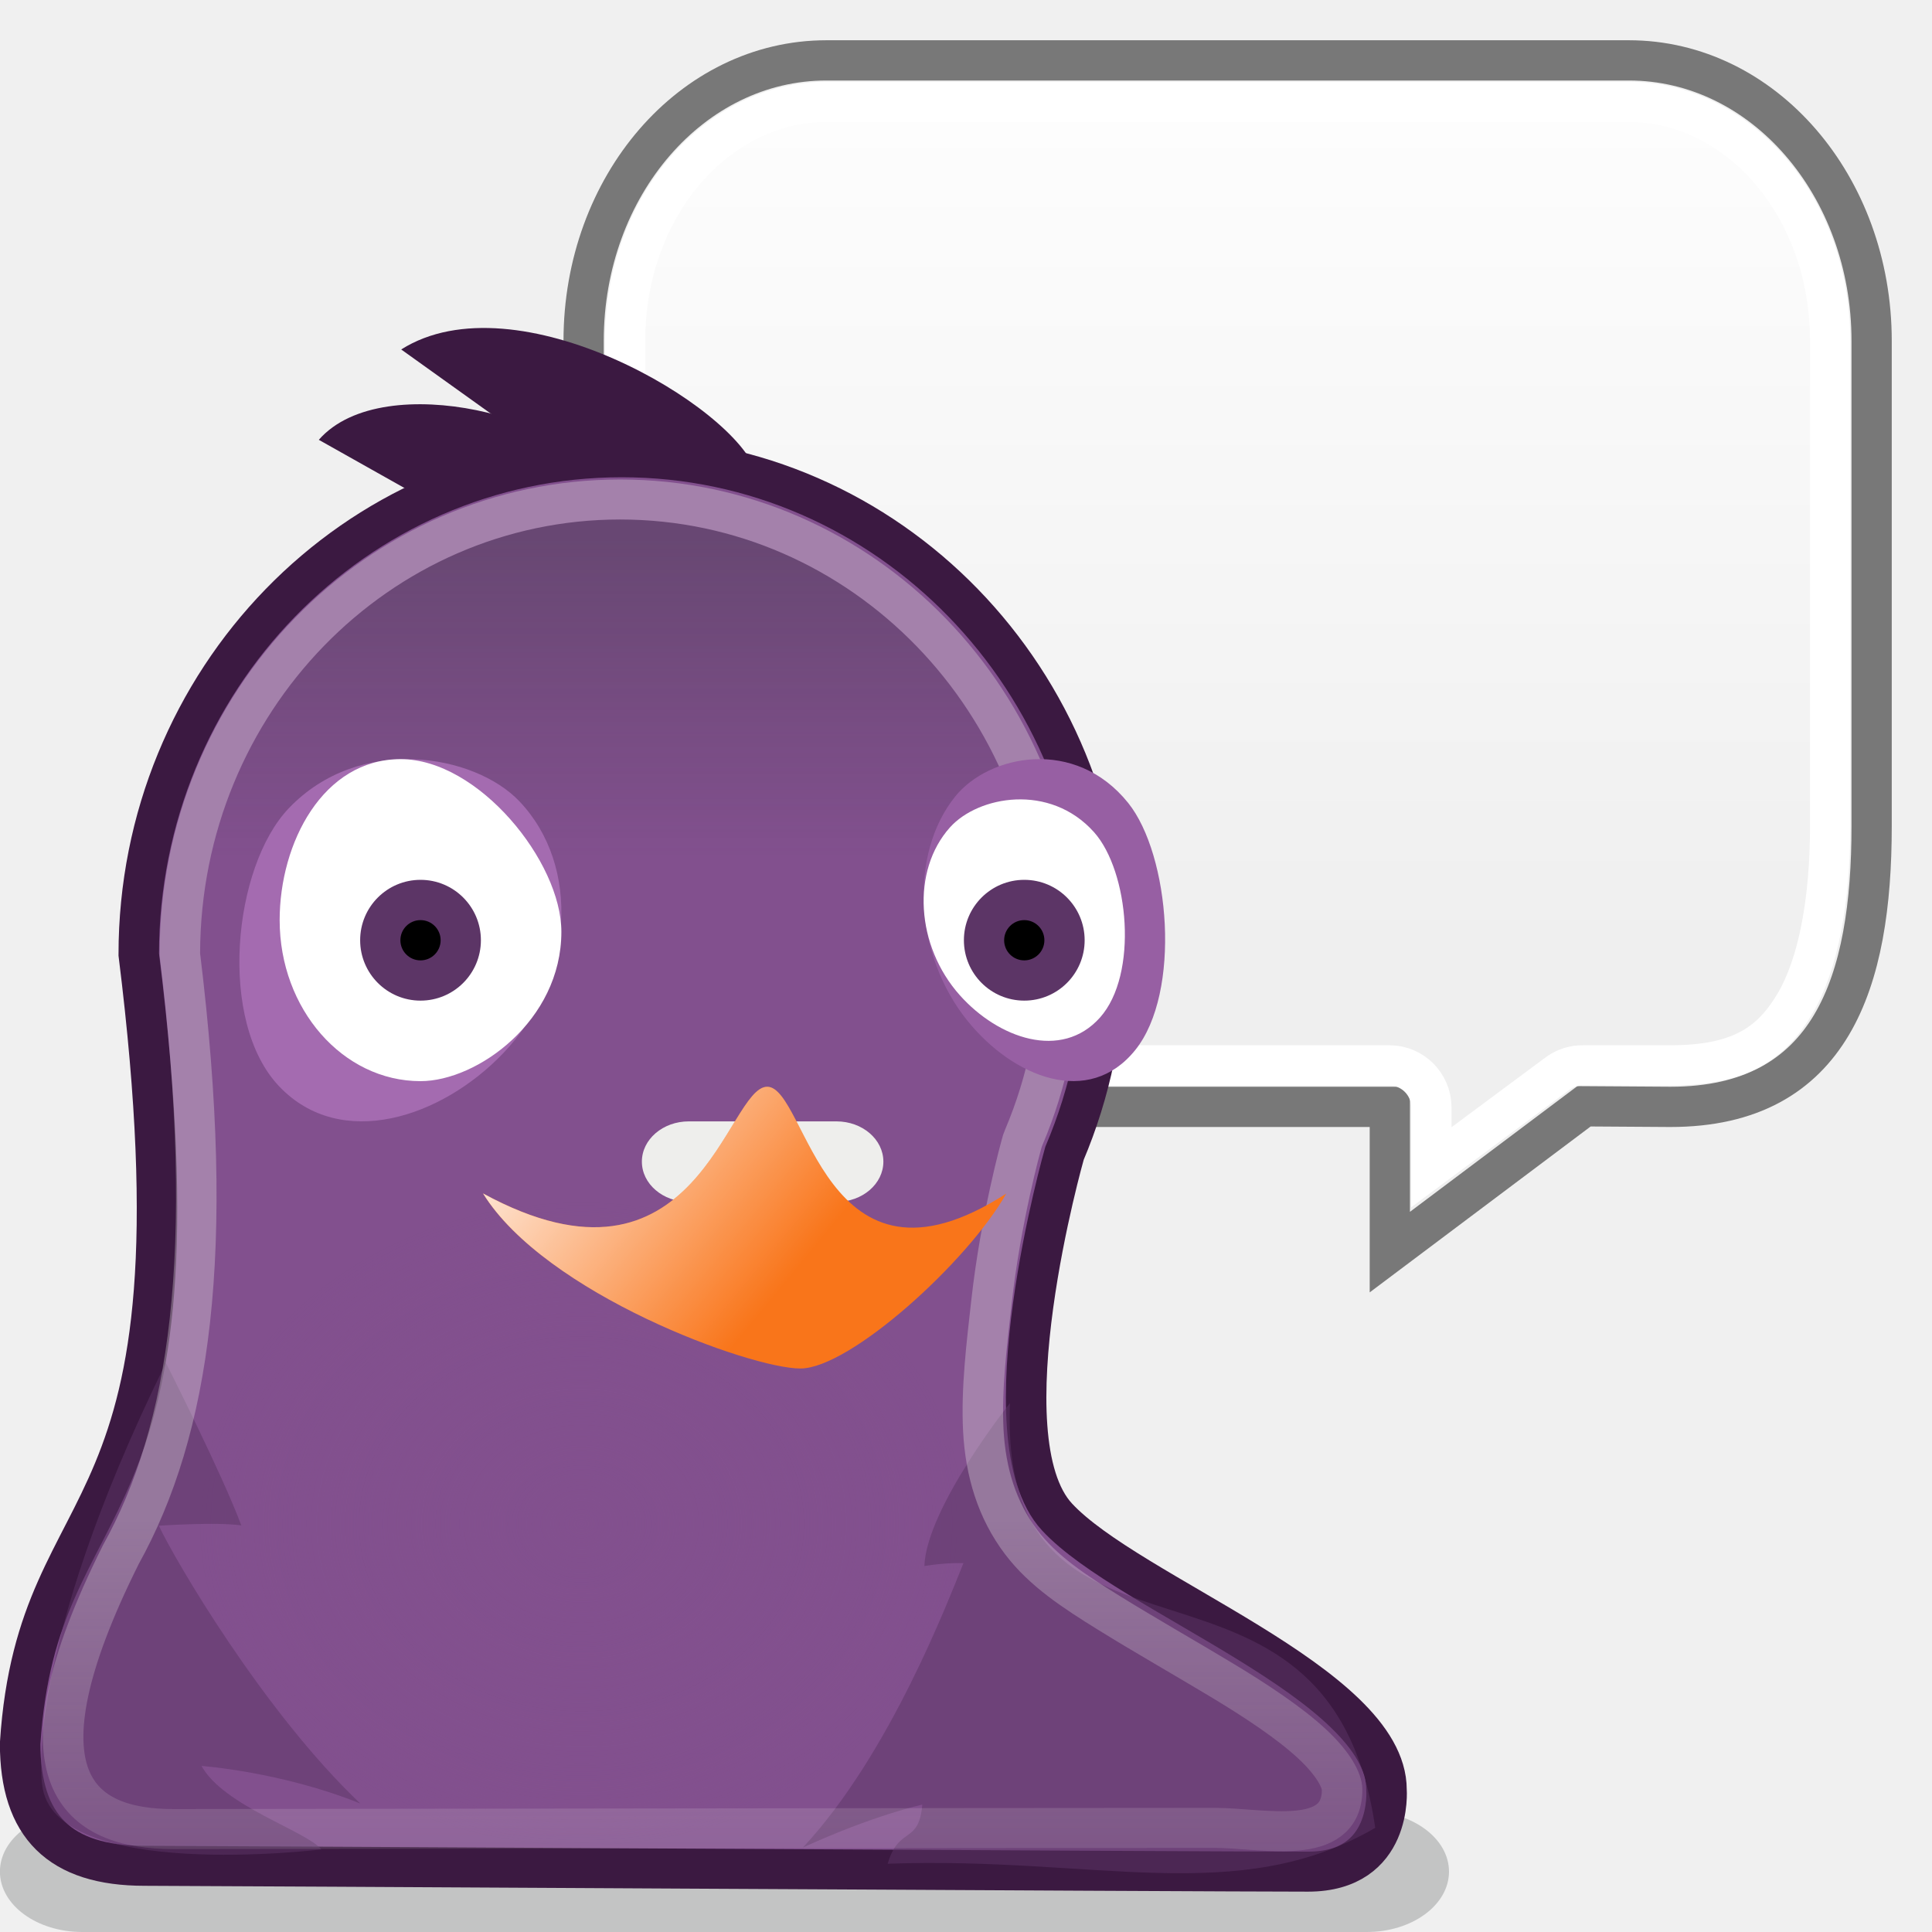
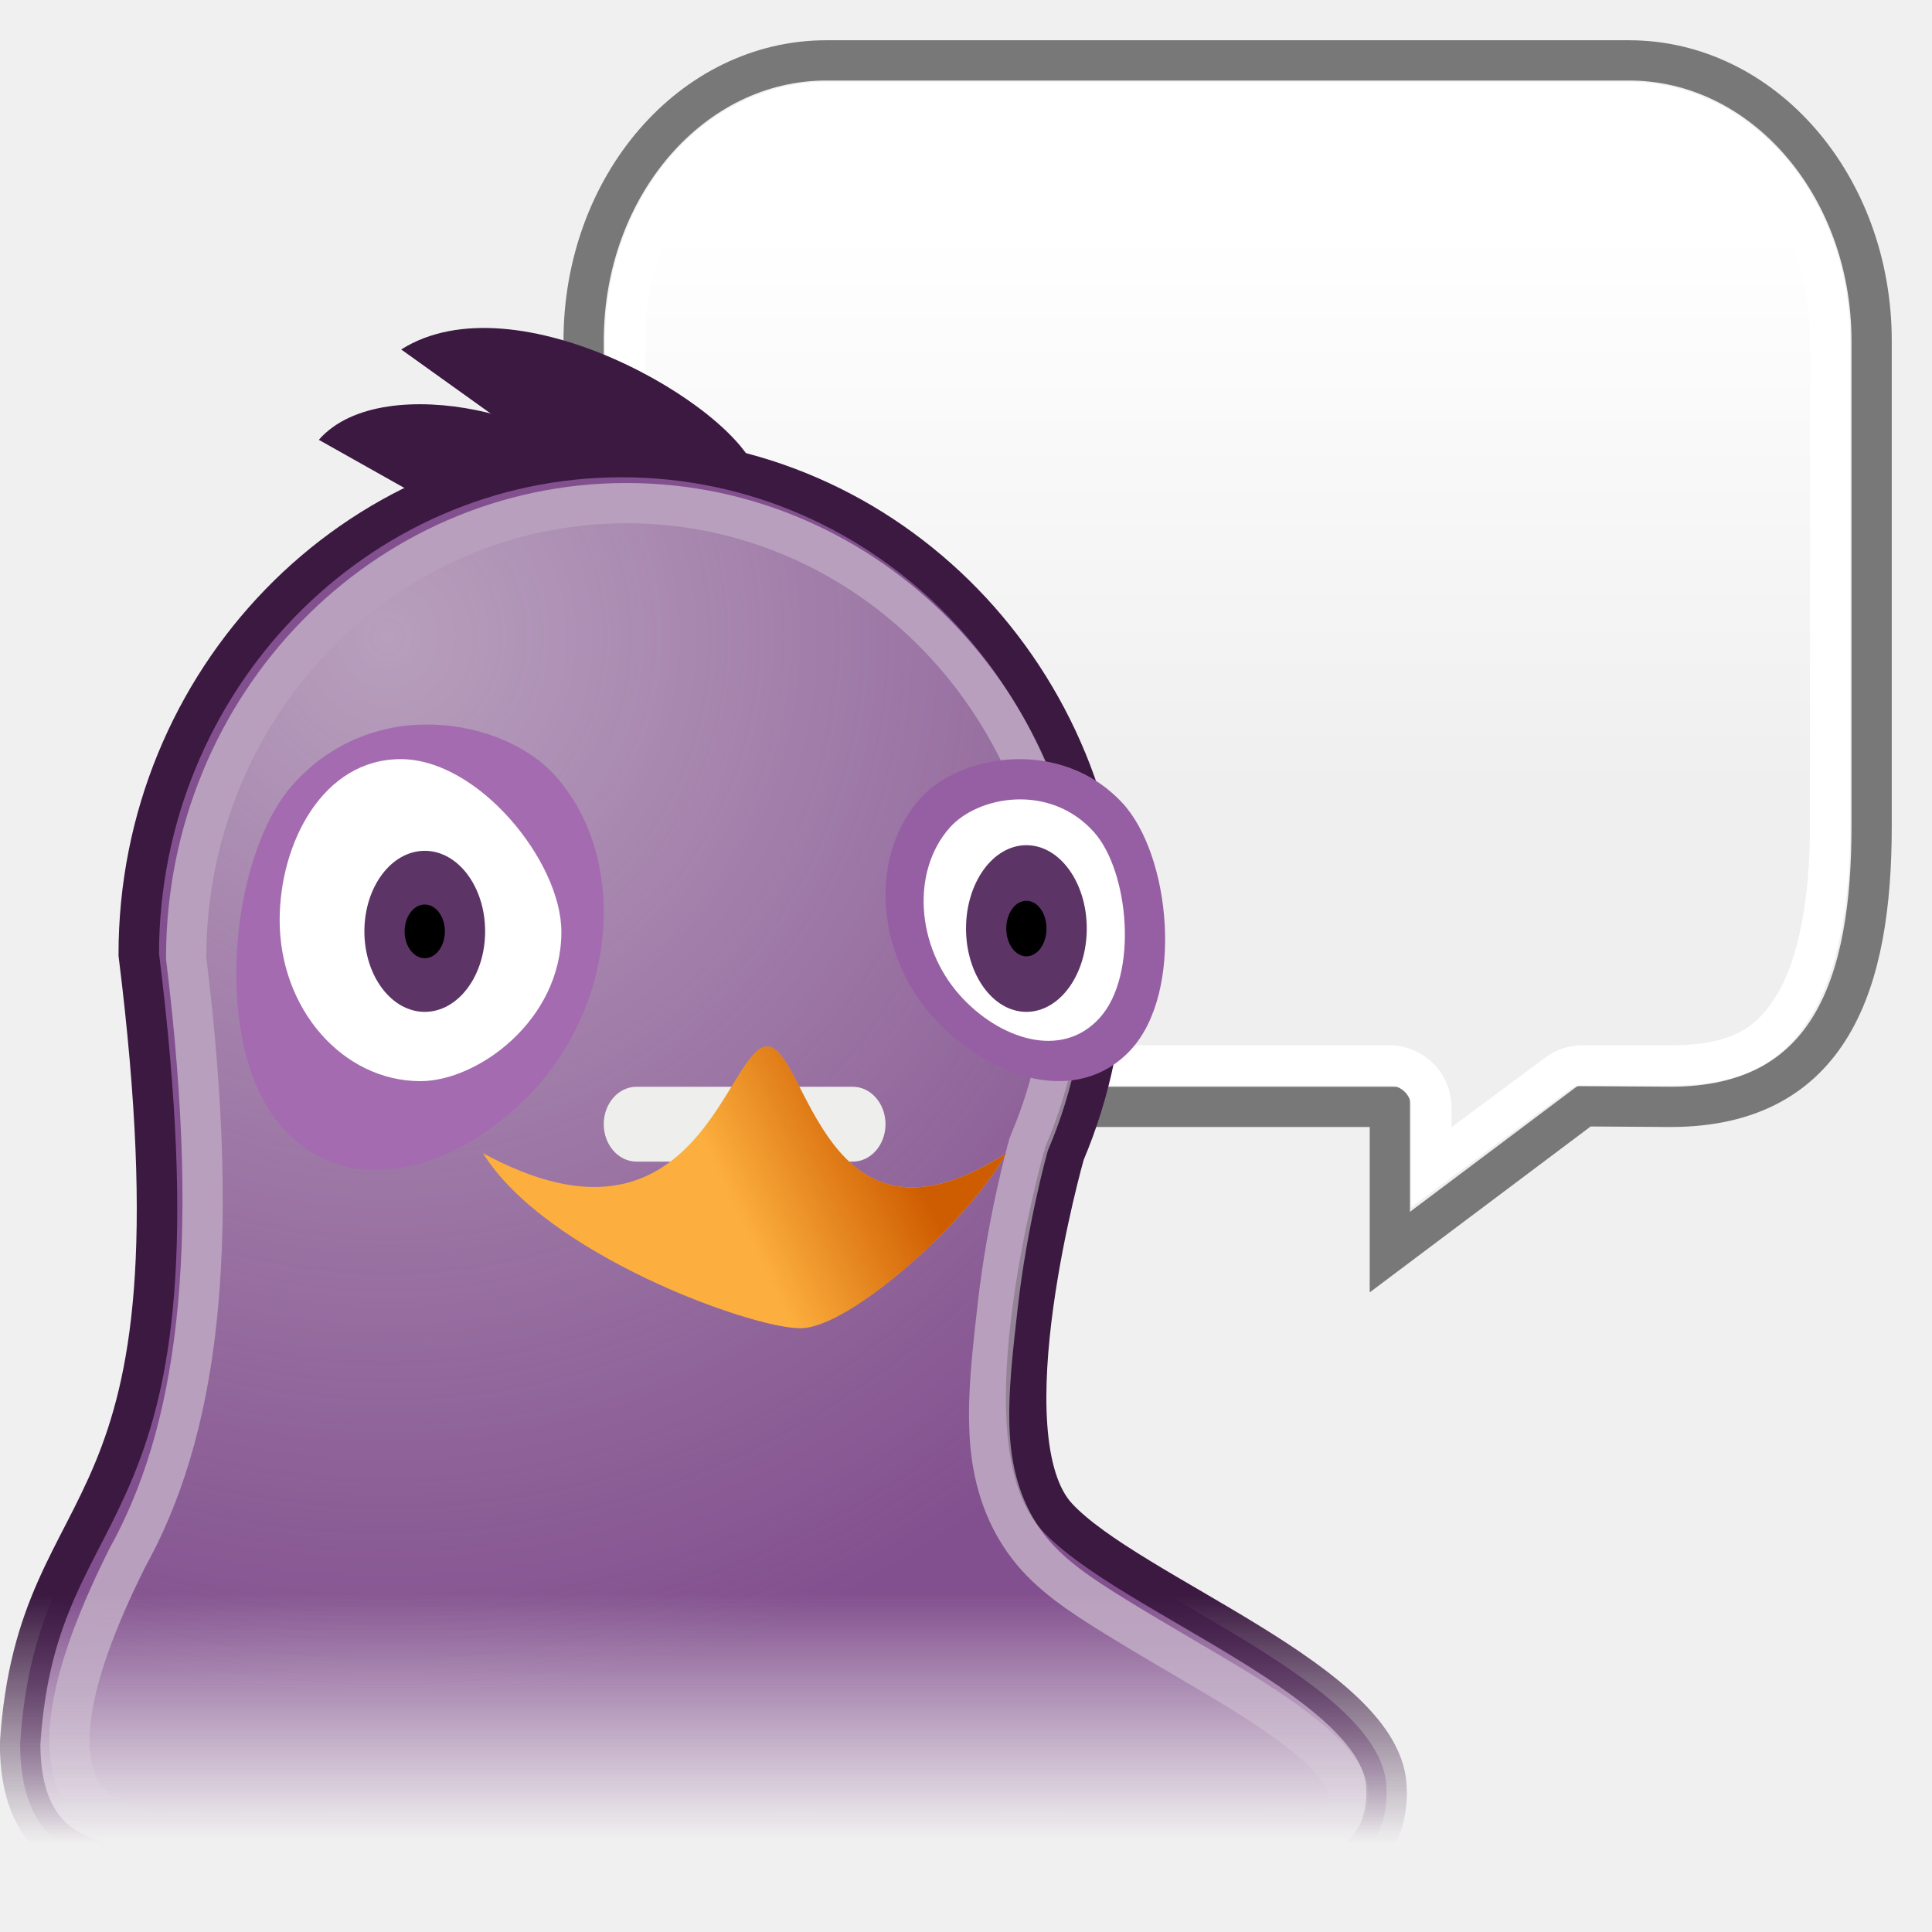
<svg xmlns="http://www.w3.org/2000/svg" xmlns:xlink="http://www.w3.org/1999/xlink" width="48px" height="48px" id="svg4345">
  <defs id="defs4347">
+     <linearGradient id="linearGradient2850">
+       <stop style="stop-color:#ce5c00;stop-opacity:1;" offset="0" id="stop2852" />
+       <stop style="stop-color:#ce5c00;stop-opacity:0;" offset="1" id="stop2854" />
+     </linearGradient>
+     <linearGradient id="linearGradient2834">
+       <stop style="stop-color:#82508e;stop-opacity:1;" offset="0" id="stop2836" />
+       <stop style="stop-color:#82508e;stop-opacity:0;" offset="1" id="stop2838" />
+     </linearGradient>
+     <linearGradient id="linearGradient2826">
+       <stop style="stop-color:#3b1941;stop-opacity:1;" offset="0" id="stop2828" />
+       <stop style="stop-color:#3b1941;stop-opacity:0;" offset="1" id="stop2830" />
+     </linearGradient>
+     <linearGradient id="linearGradient2816">
+       <stop style="stop-color:#eeeeec;stop-opacity:1;" offset="0" id="stop2818" />
+       <stop style="stop-color:#eeeeec;stop-opacity:0;" offset="1" id="stop2820" />
+     </linearGradient>
    <linearGradient id="linearGradient6563">
      <stop style="stop-color:white;stop-opacity:1;" offset="0" id="stop6565" />
      <stop style="stop-color:white;stop-opacity:0;" offset="1" id="stop6567" />
    </linearGradient>
    <linearGradient id="linearGradient6537">
      <stop style="stop-color:white;stop-opacity:1;" offset="0" id="stop6539" />
      <stop style="stop-color:white;stop-opacity:0;" offset="1" id="stop6541" />
    </linearGradient>
    <linearGradient id="linearGradient6506">
      <stop style="stop-color:#eeeeec;stop-opacity:1;" offset="0" id="stop6508" />
      <stop style="stop-color:#eeeeec;stop-opacity:0;" offset="1" id="stop6510" />
    </linearGradient>
    <linearGradient id="linearGradient6493">
      <stop style="stop-color:#eeeeec;stop-opacity:1;" offset="0" id="stop6495" />
      <stop style="stop-color:#eeeeec;stop-opacity:0;" offset="1" id="stop6497" />
-     </linearGradient>
-     <linearGradient id="linearGradient5304">
-       <stop style="stop-color:#2e3436;stop-opacity:1;" offset="0" id="stop5306" />
-       <stop style="stop-color:#2e3436;stop-opacity:0;" offset="1" id="stop5308" />
    </linearGradient>
    <linearGradient id="linearGradient5280">
      <stop style="stop-color:#82508e;stop-opacity:1;" offset="0" id="stop5282" />
      <stop style="stop-color:#82508e;stop-opacity:0;" offset="1" id="stop5284" />
    </linearGradient>
    <linearGradient id="linearGradient2804">
      <stop style="stop-color:black;stop-opacity:0;" offset="0" id="stop2806" />
      <stop id="stop2812" offset="0.5" style="stop-color:black;stop-opacity:1;" />
      <stop style="stop-color:black;stop-opacity:0;" offset="1" id="stop2808" />
    </linearGradient>
    <radialGradient xlink:href="#linearGradient25546" id="radialGradient25572" gradientUnits="userSpaceOnUse" gradientTransform="matrix(1,0,0,0.994693,0,4.16407e-2)" cx="7.884" cy="1.51" fx="7.884" fy="1.51" r="8.488" />
    <radialGradient xlink:href="#linearGradient25546" id="radialGradient25568" gradientUnits="userSpaceOnUse" gradientTransform="matrix(1,0,0,0.994693,0,4.16407e-2)" cx="7.884" cy="0.145" fx="7.884" fy="0.145" r="8.488" />
    <linearGradient id="linearGradient25546">
      <stop style="stop-color:white;stop-opacity:1;" offset="0" id="stop25548" />
      <stop style="stop-color:white;stop-opacity:0;" offset="1" id="stop25550" />
    </linearGradient>
    <radialGradient xlink:href="#linearGradient25546" id="radialGradient25554" cx="7.884" cy="2.624" fx="7.884" fy="2.624" r="8.488" gradientTransform="matrix(1.131317,0,0,1.125313,-1.035262,-0.301139)" gradientUnits="userSpaceOnUse" />
    <linearGradient id="linearGradient3800">
      <stop style="stop-color:#f4d9b1;stop-opacity:1;" offset="0" id="stop3802" />
      <stop style="stop-color:#df9725;stop-opacity:1;" offset="1" id="stop3804" />
    </linearGradient>
    <radialGradient xlink:href="#linearGradient5280" id="radialGradient5286" cx="15.005" cy="39.809" fx="15.005" fy="39.809" r="9.723" gradientTransform="matrix(1,0,0,0.732283,0,10.65742)" gradientUnits="userSpaceOnUse" />
-     <linearGradient xlink:href="#linearGradient5304" id="linearGradient5310" x1="12.606" y1="15.069" x2="12.606" y2="23.044" gradientUnits="userSpaceOnUse" />
    <linearGradient xlink:href="#linearGradient6493" id="linearGradient6499" x1="3.311" y1="43.5" x2="5.692" y2="43.5" gradientUnits="userSpaceOnUse" />
-     <linearGradient xlink:href="#linearGradient6506" id="linearGradient6512" x1="15.646" y1="39.743" x2="15.646" y2="53.502" gradientUnits="userSpaceOnUse" />
-     <linearGradient xlink:href="#linearGradient6537" id="linearGradient6543" x1="30.5" y1="0.034" x2="30.5" y2="23.559" gradientUnits="userSpaceOnUse" />
-     <linearGradient xlink:href="#linearGradient6563" id="linearGradient6569" x1="-1.684" y1="39.902" x2="5.537" y2="44.272" gradientUnits="userSpaceOnUse" />
+     <linearGradient xlink:href="#linearGradient6506" id="linearGradient6512" x1="15.646" y1="41.752" x2="15.646" y2="47.37" gradientUnits="userSpaceOnUse" gradientTransform="matrix(1,0,0,0.988192,0.5625,-1.39645)" />
+     <linearGradient xlink:href="#linearGradient6537" id="linearGradient6543" x1="30.5" y1="5.773" x2="30.5" y2="19.519" gradientUnits="userSpaceOnUse" />
    <linearGradient xlink:href="#linearGradient6563" id="linearGradient6573" gradientUnits="userSpaceOnUse" x1="12.013" y1="38.95" x2="5.537" y2="44.272" />
+     <radialGradient xlink:href="#linearGradient2816" id="radialGradient2824" cx="9.429" cy="19.283" fx="9.429" fy="19.283" r="16.39" gradientTransform="matrix(1.556432,0,0,1.618148,-5.04294,-15.39321)" gradientUnits="userSpaceOnUse" />
+     <linearGradient xlink:href="#linearGradient2826" id="linearGradient2832" x1="13.192" y1="41.606" x2="13.192" y2="47.843" gradientUnits="userSpaceOnUse" />
+     <linearGradient xlink:href="#linearGradient2834" id="linearGradient2840" x1="11.373" y1="41.566" x2="11.373" y2="47.747" gradientUnits="userSpaceOnUse" />
+     <linearGradient xlink:href="#linearGradient2850" id="linearGradient2856" x1="21.786" y1="28.143" x2="17.786" y2="30.071" gradientUnits="userSpaceOnUse" gradientTransform="translate(0,-0.999982)" />
  </defs>
  <g id="layer1">
-     <rect style="opacity:0.231;fill:#2e3436;fill-opacity:1;stroke:none;stroke-width:1;stroke-miterlimit:4;stroke-dasharray:none;stroke-opacity:1" id="rect6514" width="5.022" height="5.225" x="42.978" y="44" rx="0.285" ry="2.613" transform="matrix(7.168827,0,0,0.574134,-308.1037,19.73808)" />
+     <rect style="opacity:0.231;fill:#2e3436;fill-opacity:1;stroke:none;stroke-width:1;stroke-miterlimit:4;stroke-dasharray:none;stroke-opacity:1" id="rect6514" width="36" height="3" x="-4.445" y="57.425" rx="2.041" ry="1.5" />
    <path style="fill:none;fill-opacity:1;stroke:white;stroke-width:1;stroke-miterlimit:4;stroke-opacity:1" id="path6504" d="M 20.531,2.5 C 17.818,2.5 15.5,5.079 15.5,8.469 L 15.5,20.531 C 15.5,23.921 17.818,26.5 20.531,26.5 L 34.531,26.5 C 35.082,26.503 35.528,26.949 35.531,27.5 L 35.531,29.094 L 38.75,26.688 C 38.923,26.564 39.131,26.498 39.344,26.5 L 41.5,26.5 C 43.246,26.5 44.035,25.932 44.625,24.938 C 45.215,23.943 45.5,22.371 45.5,20.531 L 45.5,8.469 C 45.5,5.079 43.182,2.5 40.469,2.5 L 20.531,2.5 z " />
    <path style="fill:#efefef;fill-opacity:1;stroke:#787878;stroke-width:1;stroke-miterlimit:4;stroke-opacity:1" d="M 20.531,1.5 C 17.193,1.5 14.5,4.611 14.5,8.469 L 14.5,20.531 C 14.5,24.389 17.193,27.5 20.531,27.5 L 34.53,27.5 L 34.53,31.108 L 39.354,27.486 L 41.5,27.5 C 45.513,27.5 46.5,24.383 46.5,20.531 L 46.5,8.469 C 46.5,4.611 43.807,1.5 40.469,1.5 L 20.531,1.5 z " id="rect5498" />
    <path style="fill:url(#linearGradient6543);fill-opacity:1.0;stroke:white;stroke-width:1;stroke-miterlimit:4;stroke-opacity:1" id="path6535" d="M 20.531,2.531 C 17.842,2.531 15.531,5.097 15.531,8.469 L 15.531,20.531 C 15.531,23.903 17.842,26.469 20.531,26.469 L 34.531,26.469 C 35.098,26.476 35.555,26.934 35.562,27.5 L 35.562,29 L 38.719,26.656 C 38.902,26.529 39.121,26.463 39.344,26.469 L 41.5,26.469 C 43.236,26.469 44.01,25.922 44.594,24.938 C 45.178,23.953 45.469,22.368 45.469,20.531 L 45.469,8.469 C 45.469,5.097 43.158,2.531 40.469,2.531 L 20.531,2.531 z " />
-     <path style="opacity:1;fill:#82508e;fill-opacity:1;stroke:#3b1941;stroke-width:1.006;stroke-miterlimit:4;stroke-dasharray:none;stroke-opacity:1" d="M 15,13 C 8.376,13 3,18.6 3,25.5 C 4.846,40.483 0.493,38.484 0.053,45.338 C 0.053,47.422 1.038,48.413 3.145,48.413 C 4.332,48.413 29.36,48.56 32.051,48.56 C 34.165,48.56 34,46.5 34,46.5 C 34,43.835 27.598,41.598 25.813,39.642 C 23.985,37.641 26,30.5 26,30.5 C 26.641,28.97 27,27.275 27,25.5 C 27,18.6 21.624,13 15,13 z " id="path5176" transform="matrix(1,0,0,0.988192,0.447354,-1.486208)" />
-     <path style="opacity:1;fill:url(#radialGradient5286);fill-opacity:1;stroke:none;stroke-width:1;stroke-miterlimit:4;stroke-dasharray:none;stroke-opacity:1" id="path5273" d="M 24.727 39.809 A 9.723 7.12 0 1 1  5.282,39.809 A 9.723 7.12 0 1 1  24.727 39.809 z" transform="matrix(0.977113,0,0,1.123653,-0.214066,-6.870732)" />
-     <path style="opacity:0.515;fill:#5c3466;fill-opacity:1;stroke:none;stroke-width:1;stroke-miterlimit:4;stroke-opacity:1" d="M -42.834,47.629 C -42.834,47.629 -43.267,44.688 -40.223,37.951 C -40.223,37.951 -39.031,40.51 -38.632,41.679 C -39.154,41.596 -40.372,41.686 -40.372,41.686 C -40.038,42.463 -38.164,45.952 -36.121,48.058 C -37.78,47.329 -39.471,47.196 -39.471,47.196 C -39.01,48.112 -37.25,48.692 -36.944,49.111 C -36.944,49.111 -42.597,49.864 -42.834,47.629 z " id="rect5312" transform="matrix(1.177457,0,0,1.083194,51.48278,-7.248017)" />
-     <path style="opacity:0.515;fill:#5c3466;fill-opacity:1;stroke:none;stroke-width:1;stroke-miterlimit:4;stroke-opacity:1" d="M -49.442,47.415 C -48.365,40.274 -40.69,44.766 -40.961,37.951 C -40.961,37.951 -39.025,40.28 -38.974,41.581 C -39.496,41.499 -39.882,41.516 -39.882,41.516 C -39.548,42.294 -38.197,45.748 -36.154,47.854 C -37.814,47.125 -38.926,46.898 -38.926,46.898 C -38.848,47.795 -38.376,47.369 -38.123,48.215 C -42.942,48.047 -46.253,49.196 -49.442,47.415 z " id="path5317" transform="matrix(-1.070093,0,0,1.114946,-18.74027,-7.453016)" />
-     <path transform="matrix(1,0,0,0.988192,0.40625,-1.486208)" style="opacity:0.31;fill:url(#linearGradient5310);fill-opacity:1;stroke:url(#linearGradient6512);stroke-width:1.006;stroke-miterlimit:4;stroke-opacity:1" d="M 15,14.062 C 8.988,14.062 4.079,19.138 4.062,25.469 C 4.062,25.479 4.062,25.489 4.062,25.5 C 4.974,33.021 4.306,37.47 2.594,40.594 C -0.198,46.245 1.561,47.49 3.903,47.49 C 5.84,47.49 23.958,47.46 29.784,47.46 C 30.951,47.46 32.938,47.965 32.938,46.5 C 32.938,46.278 32.738,45.861 32.188,45.344 C 31.637,44.826 30.814,44.27 29.906,43.719 C 28.998,43.167 28.028,42.609 27.156,42.062 C 26.284,41.516 25.512,41.006 24.969,40.281 C 24.359,39.467 24.079,38.51 24.024,37.469 C 23.97,36.427 24.108,35.31 24.225,34.25 C 24.458,32.13 24.969,30.281 24.969,30.281 C 24.984,30.217 25.005,30.154 25.031,30.094 C 25.619,28.692 25.938,27.131 25.938,25.5 C 25.938,19.154 21.022,14.062 15,14.062 z " id="path5241" />
-     <path transform="matrix(-1.162197,-1.219912,1.095788,-1.150206,-4.404363,64.58016)" style="opacity:1;fill:#a46bb0;fill-opacity:1;stroke:none;stroke-width:1;stroke-miterlimit:4;stroke-opacity:1" d="M 13.257,24.626 C 13.257,26.227 11.828,27.317 10.864,27.317 C 9.543,27.317 8.471,26.017 8.471,24.416 C 8.471,23.024 9.206,21.515 10.527,21.515 C 11.848,21.515 13.257,23.361 13.257,24.626 z " id="path5160" />
+     <path style="opacity:1;fill:url(#linearGradient2840);fill-opacity:1.0;stroke:url(#linearGradient2832);stroke-width:1.006;stroke-miterlimit:4;stroke-dasharray:none;stroke-opacity:1" d="M 15,13 C 8.376,13 3,18.6 3,25.5 C 4.846,40.483 0.493,38.484 0.053,45.338 C 0.053,47.422 1.038,48.413 3.145,48.413 C 4.332,48.413 29.36,48.56 32.051,48.56 C 34.165,48.56 34,46.5 34,46.5 C 34,43.835 27.598,41.598 25.813,39.642 C 23.985,37.641 26,30.5 26,30.5 C 26.641,28.97 27,27.275 27,25.5 C 27,18.6 21.624,13 15,13 z " id="path5176" transform="matrix(1,0,0,0.988192,0.447354,-1.486208)" />
+     <path style="opacity:0.5;fill:url(#radialGradient2824);fill-opacity:1;stroke:url(#linearGradient6512);stroke-width:1;stroke-miterlimit:4;stroke-opacity:1" d="M 15.562,12.5 C 9.55,12.5 4.641,17.516 4.625,23.772 C 4.625,23.782 4.625,23.792 4.625,23.802 C 5.537,31.234 4.869,35.631 3.156,38.718 C 0.365,44.303 2.124,45.533 4.466,45.533 C 6.402,45.533 24.521,45.504 30.347,45.504 C 31.514,45.504 33.5,46.002 33.5,44.554 C 33.5,44.335 33.3,43.923 32.75,43.412 C 32.2,42.9 31.377,42.351 30.469,41.806 C 29.561,41.261 28.591,40.709 27.719,40.169 C 26.847,39.629 26.074,39.125 25.531,38.409 C 24.921,37.605 24.641,36.659 24.587,35.63 C 24.532,34.601 24.67,33.497 24.787,32.449 C 25.021,30.354 25.531,28.527 25.531,28.527 C 25.546,28.464 25.567,28.402 25.594,28.342 C 26.181,26.957 26.5,25.414 26.5,23.802 C 26.5,17.532 21.585,12.5 15.562,12.5 z " id="path5241" />
+     <path style="opacity:1;fill:#a46bb0;fill-opacity:1;stroke:none;stroke-width:1;stroke-miterlimit:4;stroke-opacity:1" d="M 7.269,19.503 C 9.272,17.238 12.529,17.842 13.808,19.288 C 15.56,21.27 15.357,24.716 13.355,26.981 C 11.614,28.95 8.752,29.982 7,28 C 5.248,26.018 5.687,21.293 7.269,19.503 z " id="path5160" />
    <path transform="matrix(1.46245,0,0,1.378883,-5.440518,-10.80605)" style="opacity:1;fill:white;fill-opacity:1;stroke:none;stroke-width:1;stroke-miterlimit:4;stroke-opacity:1" d="M 13.257,24.626 C 13.257,26.227 11.828,27.317 10.864,27.317 C 9.543,27.317 8.471,26.017 8.471,24.416 C 8.471,23.024 9.206,21.515 10.527,21.515 C 11.848,21.515 13.257,23.361 13.257,24.626 z " id="path5157" />
-     <path style="opacity:1;fill:#5c3566;fill-opacity:1;stroke:none;stroke-width:1;stroke-miterlimit:4;stroke-dasharray:none;stroke-opacity:1" id="path5162" d="M 11.411 24.312 A 1.241 1.295 0 1 1  8.929,24.312 A 1.241 1.295 0 1 1  11.411 24.312 z" transform="matrix(1.208632,0,0,1.158617,-1.844007,-4.808565)" />
-     <path style="opacity:1;fill:black;fill-opacity:1;stroke:none;stroke-width:1;stroke-miterlimit:4;stroke-dasharray:none;stroke-opacity:1" id="path5164" d="M 11.411 24.312 A 1.241 1.295 0 1 1  8.929,24.312 A 1.241 1.295 0 1 1  11.411 24.312 z" transform="matrix(0.402878,0,0,0.386209,6.350228,13.9706)" />
-     <path transform="matrix(0.871648,-1.084366,-0.821841,-1.022405,36.71113,59.50016)" style="opacity:1;fill:#975fa3;fill-opacity:1;stroke:none;stroke-width:1;stroke-miterlimit:4;stroke-opacity:1" d="M 13.257,24.626 C 13.257,26.227 11.828,27.317 10.864,27.317 C 9.543,27.317 8.471,26.017 8.471,24.416 C 8.471,23.024 9.206,21.515 10.527,21.515 C 11.848,21.515 13.257,23.361 13.257,24.626 z " id="path5167" />
+     <path style="opacity:1;fill:#5c3566;fill-opacity:1;stroke:none;stroke-width:1;stroke-miterlimit:4;stroke-dasharray:none;stroke-opacity:1" id="path5162" d="M 11.411 24.312 A 1.241 1.295 0 1 1  8.929,24.312 A 1.241 1.295 0 1 1  11.411 24.312 z" transform="matrix(1.208632,0,0,1.544828,-1.738701,-14.41893)" />
+     <path style="opacity:1;fill:black;fill-opacity:1;stroke:none;stroke-width:1;stroke-miterlimit:4;stroke-dasharray:none;stroke-opacity:1" id="path5164" d="M 11.411 24.312 A 1.241 1.295 0 1 1  8.929,24.312 A 1.241 1.295 0 1 1  11.411 24.312 z" transform="matrix(0.402878,0,0,0.514947,6.455534,10.62004)" />
+     <path style="opacity:1;fill:#975fa3;fill-opacity:1;stroke:none;stroke-width:1;stroke-miterlimit:4;stroke-opacity:1" d="M 27.883,19.947 C 26.359,18.31 23.88,18.746 22.907,19.791 C 21.574,21.224 21.728,23.715 23.252,25.352 C 24.576,26.775 26.754,27.521 28.088,26.089 C 29.421,24.656 29.087,21.24 27.883,19.947 z " id="path5167" />
    <path transform="matrix(0.726374,-0.813272,-0.684868,-0.766801,34.41717,50.34012)" style="opacity:1;fill:white;fill-opacity:1;stroke:none;stroke-width:1;stroke-miterlimit:4;stroke-opacity:1" d="M 13.257,24.626 C 13.257,26.227 11.828,27.317 10.864,27.317 C 9.543,27.317 8.471,26.017 8.471,24.416 C 8.471,23.024 9.206,21.515 10.527,21.515 C 11.848,21.515 13.257,23.361 13.257,24.626 z " id="path5169" />
-     <path style="opacity:1;fill:#5c3566;fill-opacity:1;stroke:none;stroke-width:1;stroke-miterlimit:4;stroke-dasharray:none;stroke-opacity:1" id="path5171" d="M 11.411 24.312 A 1.241 1.295 0 1 1  8.929,24.312 A 1.241 1.295 0 1 1  11.411 24.312 z" transform="matrix(1.208632,0,0,1.158617,13.15599,-4.808572)" />
-     <path style="opacity:1;fill:black;fill-opacity:1;stroke:none;stroke-width:1;stroke-miterlimit:4;stroke-dasharray:none;stroke-opacity:1" id="path5173" d="M 11.411 24.312 A 1.241 1.295 0 1 1  8.929,24.312 A 1.241 1.295 0 1 1  11.411 24.312 z" transform="matrix(0.402878,0,0,0.386209,21.35023,13.9706)" />
-     <rect style="opacity:1;fill:#eeeeec;fill-opacity:1;stroke:none;stroke-width:1;stroke-miterlimit:4;stroke-dasharray:none;stroke-opacity:1" id="rect5215" width="5.607" height="2.179" x="16" y="27" transform="matrix(1.070064,0,0,0.918028,-1.173674,3.073548)" rx="1.089" ry="1.089" />
-     <path transform="matrix(1.180326,0,0,0.867993,13.1795,-6.80859)" style="fill:#f9751a;fill-opacity:1;stroke:none;stroke-width:1.028;stroke-miterlimit:4;stroke-opacity:1" d="M -0.999,42.004 C 3.519,45.348 4.128,38.95 4.983,38.95 C 5.826,38.95 6.172,45.376 10.015,42.008 C 9.207,43.955 6.727,47.015 5.681,47.015 C 4.623,47.015 0.312,44.881 -0.999,42.004 z " id="rect5187" />
+     <path style="opacity:1;fill:#5c3566;fill-opacity:1;stroke:none;stroke-width:1;stroke-miterlimit:4;stroke-dasharray:none;stroke-opacity:1" id="path5171" d="M 11.411 24.312 A 1.241 1.295 0 1 1  8.929,24.312 A 1.241 1.295 0 1 1  11.411 24.312 z" transform="matrix(1.208632,0,0,1.598777,13.20865,-15.80042)" />
+     <path style="opacity:1;fill:black;fill-opacity:1;stroke:none;stroke-width:1;stroke-miterlimit:4;stroke-dasharray:none;stroke-opacity:1" id="path5173" d="M 11.411 24.312 A 1.241 1.295 0 1 1  8.929,24.312 A 1.241 1.295 0 1 1  11.411 24.312 z" transform="matrix(0.402878,0,0,0.53293,21.40289,10.11299)" />
+     <rect style="opacity:1;fill:#eeeeec;fill-opacity:1;stroke:none;stroke-width:1;stroke-miterlimit:4;stroke-dasharray:none;stroke-opacity:1" id="rect5215" width="7" height="1.86" x="15" y="27" rx="0.814" ry="0.93" />
+     <path style="fill:#fcaf3e;fill-opacity:1;stroke:none;stroke-width:1.028;stroke-miterlimit:4;stroke-opacity:1" d="M 12,28.651 C 17.333,31.553 18.052,26 19.061,26 C 20.056,26 20.465,31.577 25,28.654 C 24.047,30.344 21.119,33 19.885,33 C 18.636,33 13.548,31.148 12,28.651 z " id="rect5187" />
    <path transform="matrix(1.236264,0,0,0.549587,-6.482886,4.775206)" style="fill:#3b1941;fill-opacity:1;stroke:none;stroke-width:1;stroke-miterlimit:4;stroke-opacity:1" d="M 11.651,11.194 C 12.964,7.815 17,10.434 17,12.892 L 13.738,13.835 L 11.651,11.194 z " id="path5192" />
    <path transform="matrix(1.50247,0,0,1,-7.59464,-1.139701)" style="fill:#3b1941;fill-opacity:1;stroke:none;stroke-width:1;stroke-miterlimit:4;stroke-opacity:1" d="M 11.689,9.822 C 13.591,8.016 17.22,11.235 17.565,12.892 L 14.543,12.892 L 11.689,9.822 z " id="rect5189" />
-     <path transform="matrix(1.180326,0,0,0.867993,13.1795,-6.80859)" style="fill:url(#linearGradient6569);fill-opacity:1.0;stroke:none;stroke-width:1.028;stroke-miterlimit:4;stroke-opacity:1" d="M -0.999,42.004 C 3.519,45.348 4.128,38.95 4.983,38.95 C 5.826,38.95 6.172,45.376 10.015,42.008 C 9.207,43.955 6.727,47.015 5.681,47.015 C 4.623,47.015 0.312,44.881 -0.999,42.004 z " id="path6561" />
+     <path style="fill:url(#linearGradient2856);fill-opacity:1;stroke:none;stroke-width:1.028;stroke-miterlimit:4;stroke-opacity:1" d="M 12,28.651 C 17.333,31.553 18.052,26 19.061,26 C 20.056,26 20.465,31.577 25,28.654 C 24.047,30.344 21.119,33 19.885,33 C 18.636,33 13.548,31.148 12,28.651 z " id="path6561" />
  </g>
</svg>
